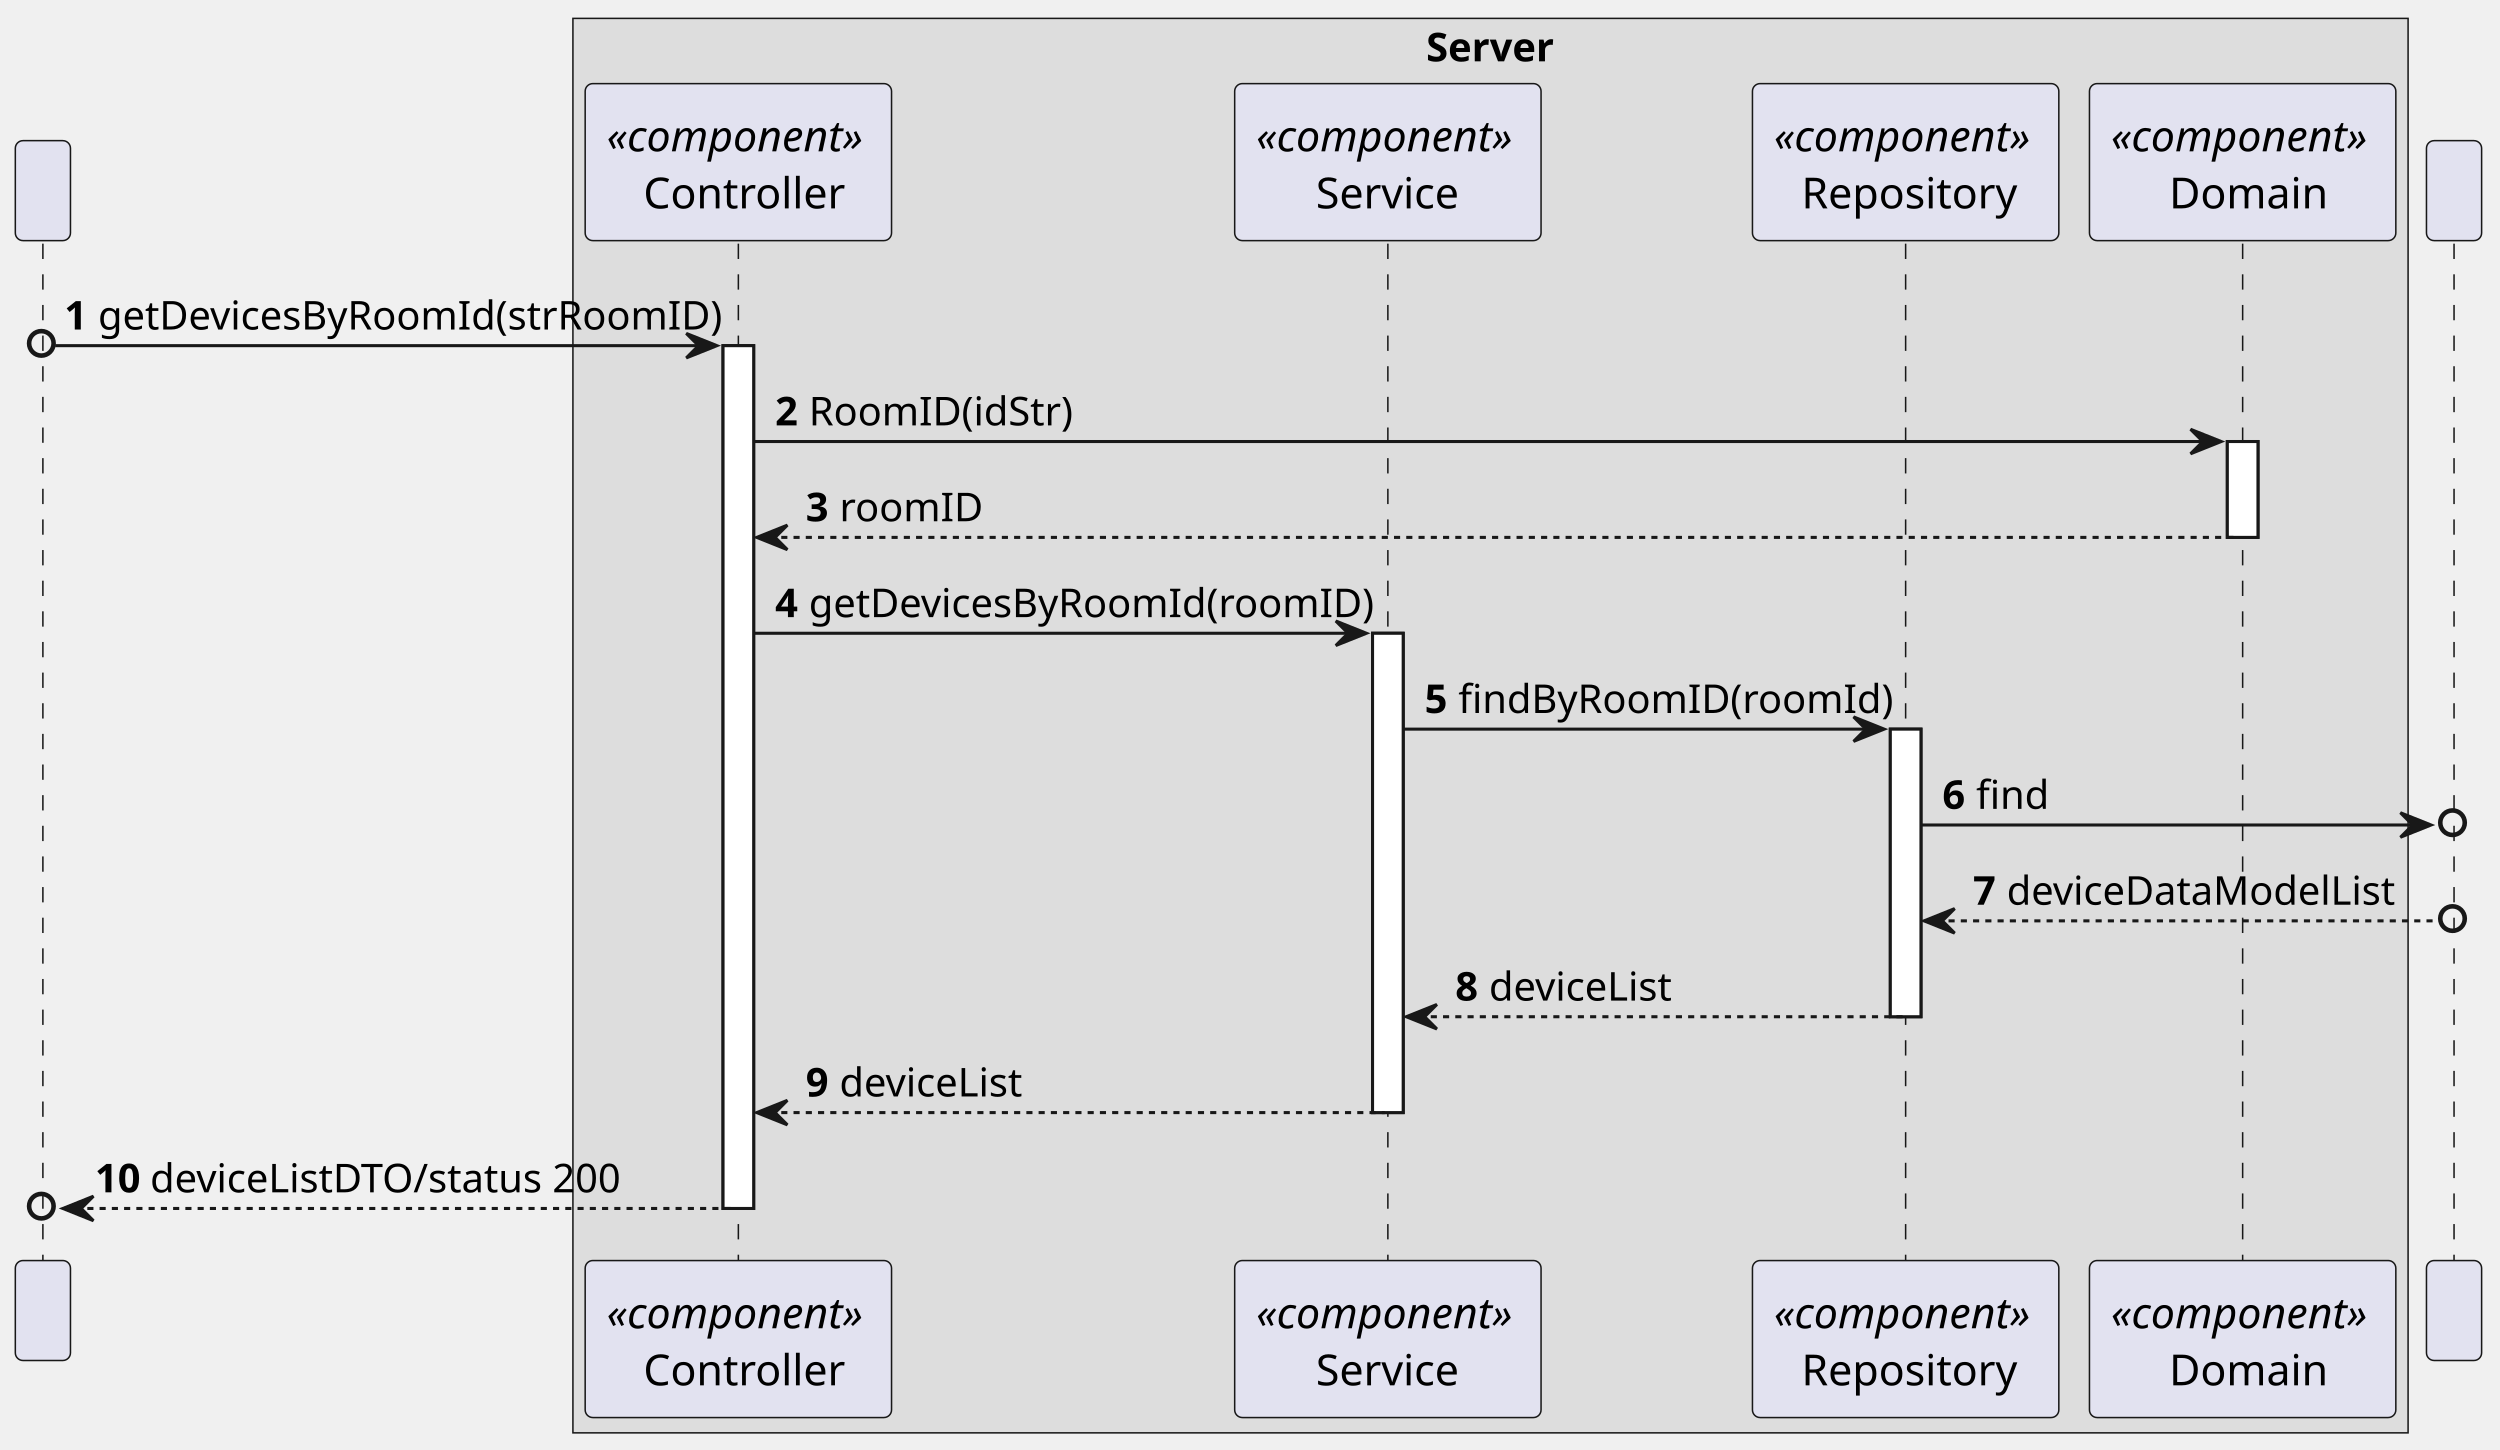
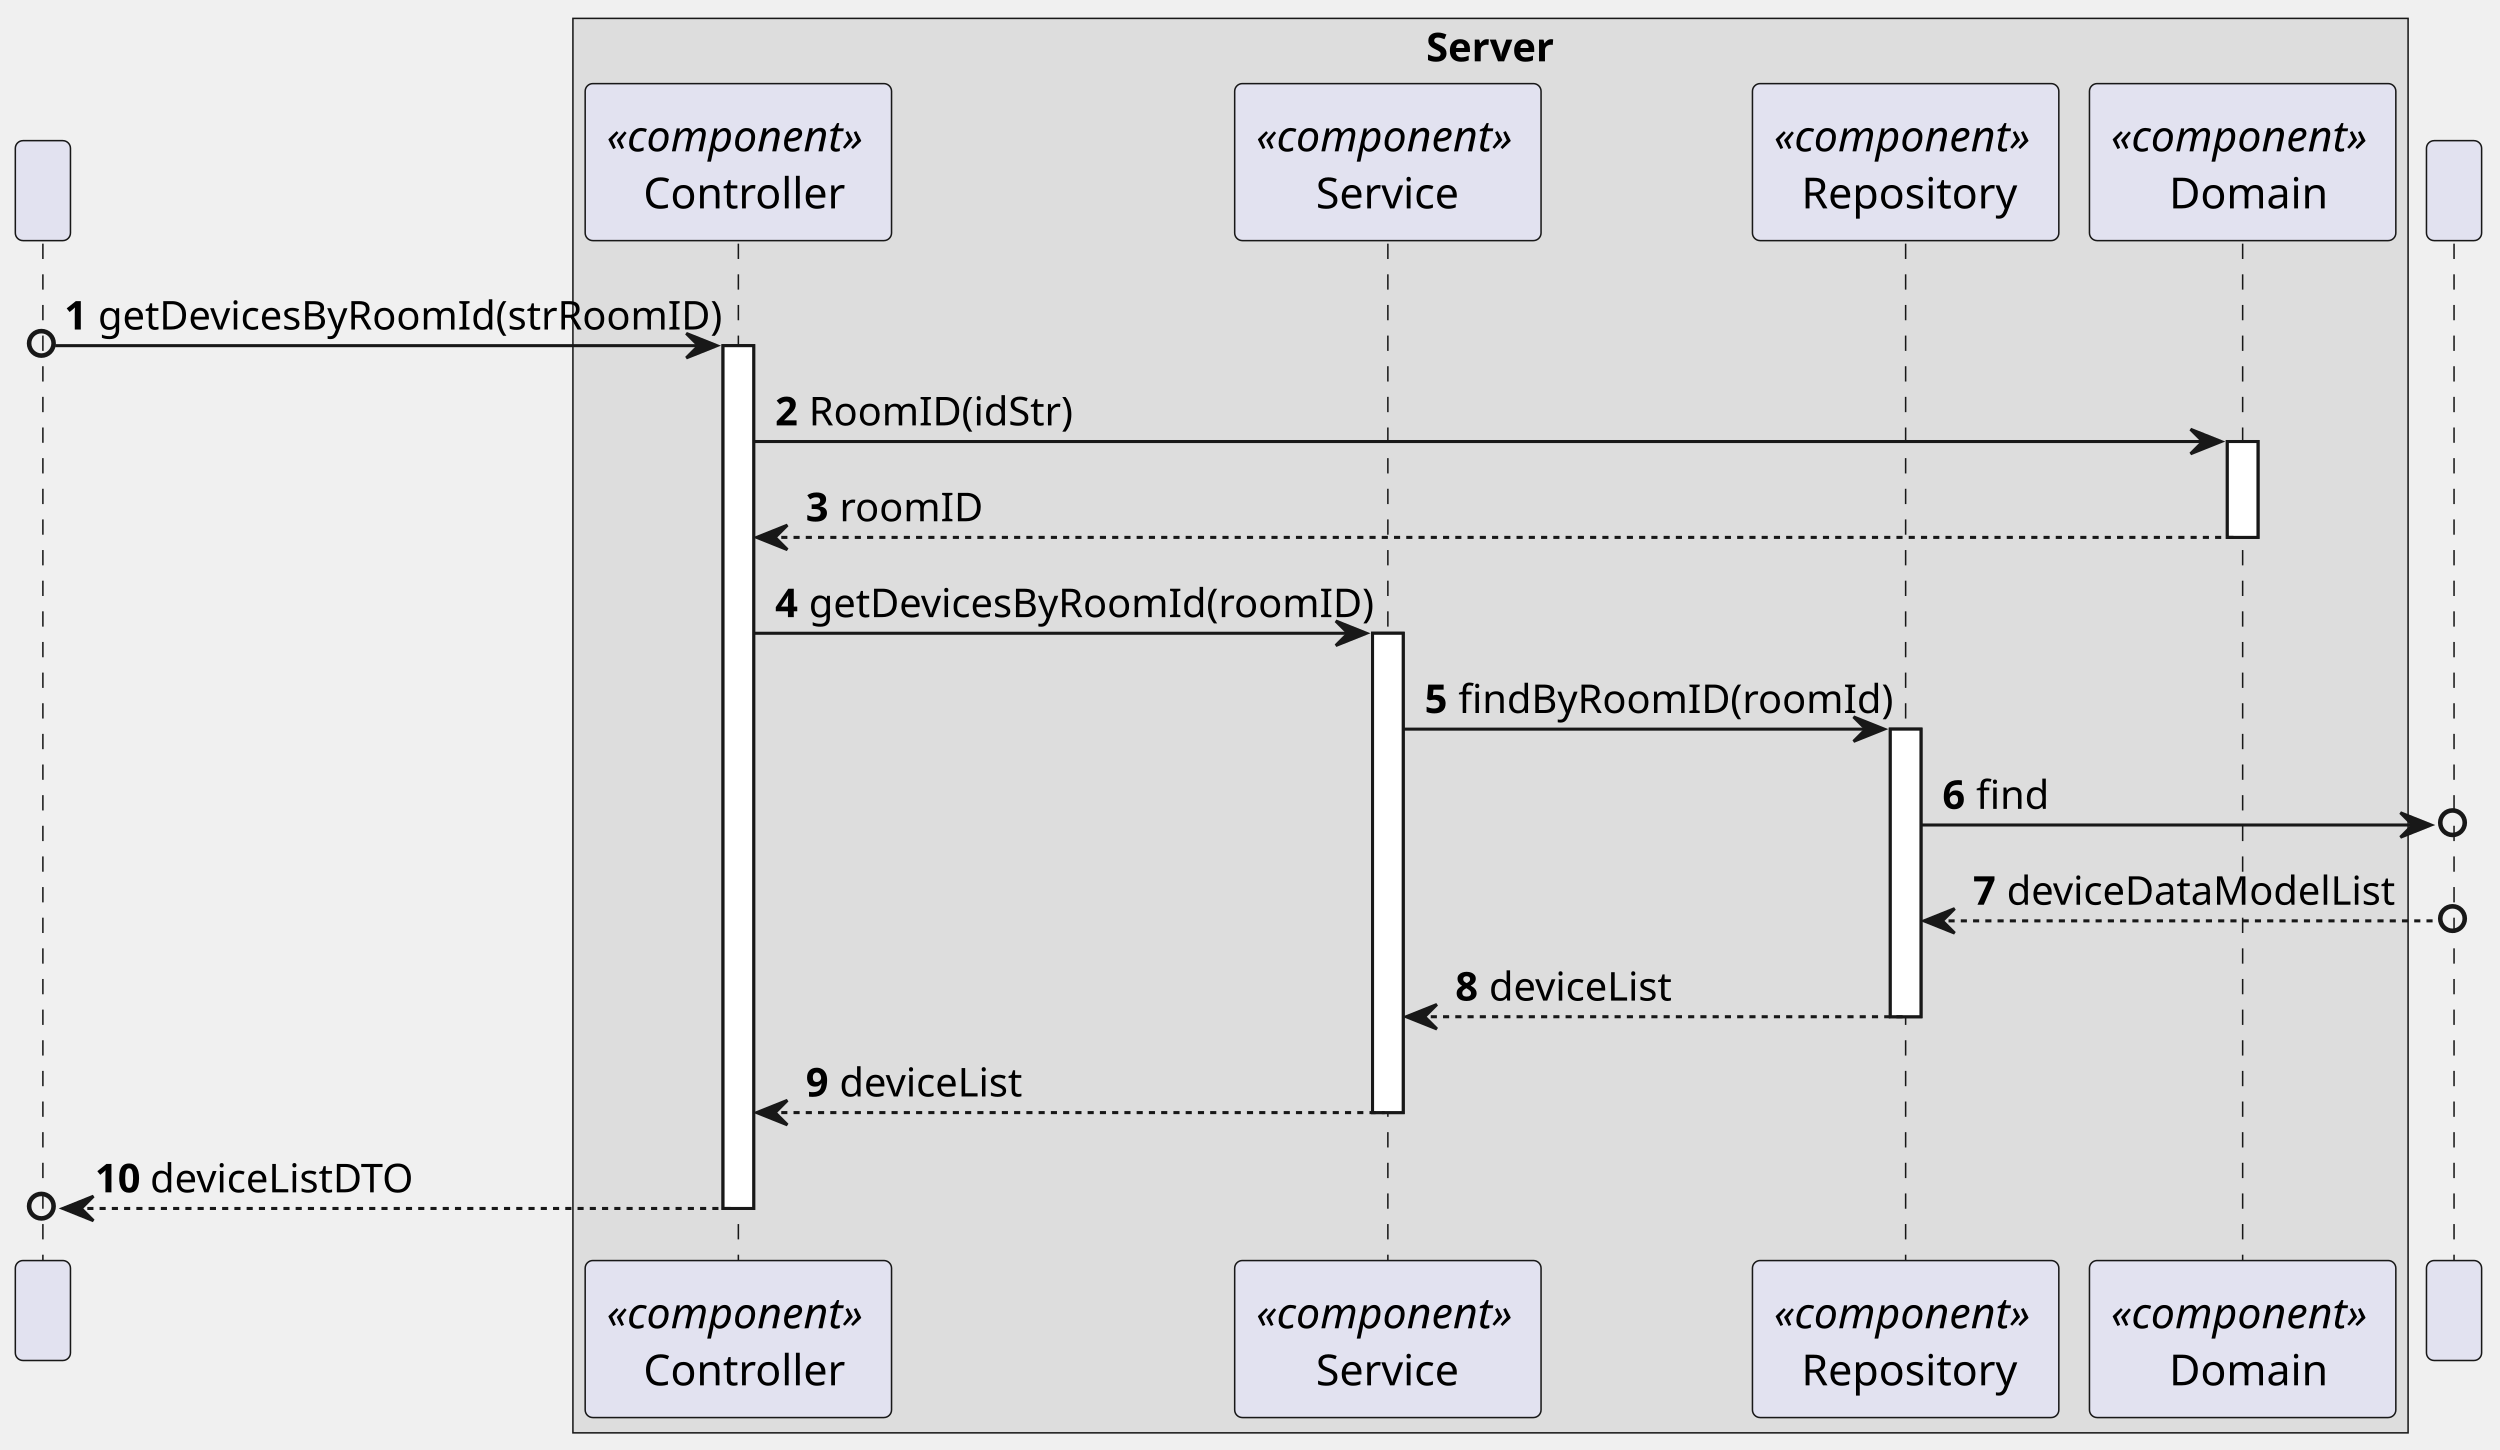
<svg xmlns="http://www.w3.org/2000/svg" contentStyleType="text/css" height="473px" preserveAspectRatio="none" style="width:816px;height:473px;background:#FFFFFF;" version="1.1" viewBox="0 0 816 473" width="816px" zoomAndPan="magnify">
  <defs />
  <g>
    <rect fill="#DDDDDD" height="461.685" style="stroke:#181818;stroke-width:0.5;" width="599" x="187" y="6" />
    <text fill="#000000" font-family="sans-serif" font-size="13" font-weight="bold" lengthAdjust="spacing" textLength="42" x="465.5" y="20.028">Server</text>
    <rect fill="#FFFFFF" height="281.619" style="stroke:#181818;stroke-width:1.0;" width="10" x="236" y="112.824" />
    <rect fill="#FFFFFF" height="156.455" style="stroke:#181818;stroke-width:1.0;" width="10" x="448" y="206.697" />
    <rect fill="#FFFFFF" height="93.873" style="stroke:#181818;stroke-width:1.0;" width="10" x="617" y="237.988" />
    <rect fill="#FFFFFF" height="31.291" style="stroke:#181818;stroke-width:1.0;" width="10" x="727" y="144.115" />
    <line style="stroke:#181818;stroke-width:0.5;stroke-dasharray:5.0,5.0;" x1="14" x2="14" y1="79.533" y2="412.443" />
    <line style="stroke:#181818;stroke-width:0.5;stroke-dasharray:5.0,5.0;" x1="241" x2="241" y1="79.533" y2="412.443" />
    <line style="stroke:#181818;stroke-width:0.5;stroke-dasharray:5.0,5.0;" x1="453" x2="453" y1="79.533" y2="412.443" />
    <line style="stroke:#181818;stroke-width:0.5;stroke-dasharray:5.0,5.0;" x1="622" x2="622" y1="79.533" y2="412.443" />
    <line style="stroke:#181818;stroke-width:0.5;stroke-dasharray:5.0,5.0;" x1="732" x2="732" y1="79.533" y2="412.443" />
    <line style="stroke:#181818;stroke-width:0.5;stroke-dasharray:5.0,5.0;" x1="801" x2="801" y1="79.533" y2="412.443" />
    <rect fill="#E2E2F0" height="32.621" rx="2.5" ry="2.5" style="stroke:#181818;stroke-width:0.5;" width="18" x="5" y="45.912" />
    <text fill="#000000" font-family="sans-serif" font-size="14" lengthAdjust="spacing" textLength="4" x="12" y="68.019"> </text>
    <rect fill="#E2E2F0" height="32.621" rx="2.5" ry="2.5" style="stroke:#181818;stroke-width:0.5;" width="18" x="5" y="411.443" />
    <text fill="#000000" font-family="sans-serif" font-size="14" lengthAdjust="spacing" textLength="4" x="12" y="433.551"> </text>
    <rect fill="#E2E2F0" height="51.242" rx="2.5" ry="2.5" style="stroke:#181818;stroke-width:0.5;" width="100" x="191" y="27.291" />
    <text fill="#000000" font-family="sans-serif" font-size="14" font-style="italic" lengthAdjust="spacing" textLength="86" x="198" y="49.398">«component»</text>
    <text fill="#000000" font-family="sans-serif" font-size="14" lengthAdjust="spacing" textLength="62" x="210" y="68.019">Controller</text>
    <rect fill="#E2E2F0" height="51.242" rx="2.5" ry="2.5" style="stroke:#181818;stroke-width:0.5;" width="100" x="191" y="411.443" />
    <text fill="#000000" font-family="sans-serif" font-size="14" font-style="italic" lengthAdjust="spacing" textLength="86" x="198" y="433.551">«component»</text>
    <text fill="#000000" font-family="sans-serif" font-size="14" lengthAdjust="spacing" textLength="62" x="210" y="452.172">Controller</text>
    <rect fill="#E2E2F0" height="51.242" rx="2.5" ry="2.5" style="stroke:#181818;stroke-width:0.5;" width="100" x="403" y="27.291" />
    <text fill="#000000" font-family="sans-serif" font-size="14" font-style="italic" lengthAdjust="spacing" textLength="86" x="410" y="49.398">«component»</text>
    <text fill="#000000" font-family="sans-serif" font-size="14" lengthAdjust="spacing" textLength="47" x="429.5" y="68.019">Service</text>
    <rect fill="#E2E2F0" height="51.242" rx="2.5" ry="2.5" style="stroke:#181818;stroke-width:0.5;" width="100" x="403" y="411.443" />
    <text fill="#000000" font-family="sans-serif" font-size="14" font-style="italic" lengthAdjust="spacing" textLength="86" x="410" y="433.551">«component»</text>
    <text fill="#000000" font-family="sans-serif" font-size="14" lengthAdjust="spacing" textLength="47" x="429.5" y="452.172">Service</text>
    <rect fill="#E2E2F0" height="51.242" rx="2.5" ry="2.5" style="stroke:#181818;stroke-width:0.5;" width="100" x="572" y="27.291" />
    <text fill="#000000" font-family="sans-serif" font-size="14" font-style="italic" lengthAdjust="spacing" textLength="86" x="579" y="49.398">«component»</text>
    <text fill="#000000" font-family="sans-serif" font-size="14" lengthAdjust="spacing" textLength="68" x="588" y="68.019">Repository</text>
    <rect fill="#E2E2F0" height="51.242" rx="2.5" ry="2.5" style="stroke:#181818;stroke-width:0.5;" width="100" x="572" y="411.443" />
    <text fill="#000000" font-family="sans-serif" font-size="14" font-style="italic" lengthAdjust="spacing" textLength="86" x="579" y="433.551">«component»</text>
    <text fill="#000000" font-family="sans-serif" font-size="14" lengthAdjust="spacing" textLength="68" x="588" y="452.172">Repository</text>
    <rect fill="#E2E2F0" height="51.242" rx="2.5" ry="2.5" style="stroke:#181818;stroke-width:0.5;" width="100" x="682" y="27.291" />
    <text fill="#000000" font-family="sans-serif" font-size="14" font-style="italic" lengthAdjust="spacing" textLength="86" x="689" y="49.398">«component»</text>
    <text fill="#000000" font-family="sans-serif" font-size="14" lengthAdjust="spacing" textLength="48" x="708" y="68.019">Domain</text>
    <rect fill="#E2E2F0" height="51.242" rx="2.5" ry="2.5" style="stroke:#181818;stroke-width:0.5;" width="100" x="682" y="411.443" />
    <text fill="#000000" font-family="sans-serif" font-size="14" font-style="italic" lengthAdjust="spacing" textLength="86" x="689" y="433.551">«component»</text>
    <text fill="#000000" font-family="sans-serif" font-size="14" lengthAdjust="spacing" textLength="48" x="708" y="452.172">Domain</text>
    <rect fill="#E2E2F0" height="32.621" rx="2.5" ry="2.5" style="stroke:#181818;stroke-width:0.5;" width="18" x="792" y="45.912" />
    <text fill="#000000" font-family="sans-serif" font-size="14" lengthAdjust="spacing" textLength="4" x="799" y="68.019"> </text>
    <rect fill="#E2E2F0" height="32.621" rx="2.5" ry="2.5" style="stroke:#181818;stroke-width:0.5;" width="18" x="792" y="411.443" />
    <text fill="#000000" font-family="sans-serif" font-size="14" lengthAdjust="spacing" textLength="4" x="799" y="433.551"> </text>
    <rect fill="#FFFFFF" height="281.619" style="stroke:#181818;stroke-width:1.0;" width="10" x="236" y="112.824" />
    <rect fill="#FFFFFF" height="156.455" style="stroke:#181818;stroke-width:1.0;" width="10" x="448" y="206.697" />
    <rect fill="#FFFFFF" height="93.873" style="stroke:#181818;stroke-width:1.0;" width="10" x="617" y="237.988" />
    <rect fill="#FFFFFF" height="31.291" style="stroke:#181818;stroke-width:1.0;" width="10" x="727" y="144.115" />
    <ellipse cx="13.5" cy="112.074" fill="none" rx="4" ry="4" style="stroke:#181818;stroke-width:1.5;" />
    <polygon fill="#181818" points="224,108.824,234,112.824,224,116.824,228,112.824" style="stroke:#181818;stroke-width:1.0;" />
    <line style="stroke:#181818;stroke-width:1.0;" x1="18" x2="230" y1="112.824" y2="112.824" />
    <text fill="#000000" font-family="sans-serif" font-size="13" font-weight="bold" lengthAdjust="spacing" textLength="7" x="21" y="107.561">1</text>
    <text fill="#000000" font-family="sans-serif" font-size="13" lengthAdjust="spacing" textLength="192" x="32" y="107.561">getDevicesByRoomId(strRoomID)</text>
    <polygon fill="#181818" points="715,140.115,725,144.115,715,148.115,719,144.115" style="stroke:#181818;stroke-width:1.0;" />
    <line style="stroke:#181818;stroke-width:1.0;" x1="246" x2="721" y1="144.115" y2="144.115" />
    <text fill="#000000" font-family="sans-serif" font-size="13" font-weight="bold" lengthAdjust="spacing" textLength="7" x="253" y="138.852">2</text>
    <text fill="#000000" font-family="sans-serif" font-size="13" lengthAdjust="spacing" textLength="81" x="264" y="138.852">RoomID(idStr)</text>
    <polygon fill="#181818" points="257,171.406,247,175.406,257,179.406,253,175.406" style="stroke:#181818;stroke-width:1.0;" />
    <line style="stroke:#181818;stroke-width:1.0;stroke-dasharray:2.0,2.0;" x1="251" x2="731" y1="175.406" y2="175.406" />
    <text fill="#000000" font-family="sans-serif" font-size="13" font-weight="bold" lengthAdjust="spacing" textLength="7" x="263" y="170.144">3</text>
    <text fill="#000000" font-family="sans-serif" font-size="13" lengthAdjust="spacing" textLength="41" x="274" y="170.144">roomID</text>
    <polygon fill="#181818" points="436,202.697,446,206.697,436,210.697,440,206.697" style="stroke:#181818;stroke-width:1.0;" />
    <line style="stroke:#181818;stroke-width:1.0;" x1="246" x2="442" y1="206.697" y2="206.697" />
    <text fill="#000000" font-family="sans-serif" font-size="13" font-weight="bold" lengthAdjust="spacing" textLength="7" x="253" y="201.435">4</text>
    <text fill="#000000" font-family="sans-serif" font-size="13" lengthAdjust="spacing" textLength="172" x="264" y="201.435">getDevicesByRoomId(roomID)</text>
    <polygon fill="#181818" points="605,233.988,615,237.988,605,241.988,609,237.988" style="stroke:#181818;stroke-width:1.0;" />
    <line style="stroke:#181818;stroke-width:1.0;" x1="458" x2="611" y1="237.988" y2="237.988" />
    <text fill="#000000" font-family="sans-serif" font-size="13" font-weight="bold" lengthAdjust="spacing" textLength="7" x="465" y="232.726">5</text>
    <text fill="#000000" font-family="sans-serif" font-size="13" lengthAdjust="spacing" textLength="129" x="476" y="232.726">findByRoomID(roomId)</text>
    <ellipse cx="800.5" cy="268.529" fill="none" rx="4" ry="4" style="stroke:#181818;stroke-width:1.5;" />
    <polygon fill="#181818" points="783.5,265.279,793.5,269.279,783.5,273.279,787.5,269.279" style="stroke:#181818;stroke-width:1.0;" />
    <line style="stroke:#181818;stroke-width:1.0;" x1="627" x2="789.5" y1="269.279" y2="269.279" />
    <text fill="#000000" font-family="sans-serif" font-size="13" font-weight="bold" lengthAdjust="spacing" textLength="7" x="634" y="264.017">6</text>
    <text fill="#000000" font-family="sans-serif" font-size="13" lengthAdjust="spacing" textLength="20" x="645" y="264.017">find</text>
    <polygon fill="#181818" points="638,296.57,628,300.57,638,304.57,634,300.57" style="stroke:#181818;stroke-width:1.0;" />
    <ellipse cx="800.5" cy="299.82" fill="none" rx="4" ry="4" style="stroke:#181818;stroke-width:1.5;" />
    <line style="stroke:#181818;stroke-width:1.0;stroke-dasharray:2.0,2.0;" x1="632" x2="796" y1="300.57" y2="300.57" />
    <text fill="#000000" font-family="sans-serif" font-size="13" font-weight="bold" lengthAdjust="spacing" textLength="7" x="644" y="295.308">7</text>
    <text fill="#000000" font-family="sans-serif" font-size="13" lengthAdjust="spacing" textLength="119" x="655" y="295.308">deviceDataModelList</text>
    <polygon fill="#181818" points="469,327.861,459,331.861,469,335.861,465,331.861" style="stroke:#181818;stroke-width:1.0;" />
    <line style="stroke:#181818;stroke-width:1.0;stroke-dasharray:2.0,2.0;" x1="463" x2="621" y1="331.861" y2="331.861" />
    <text fill="#000000" font-family="sans-serif" font-size="13" font-weight="bold" lengthAdjust="spacing" textLength="7" x="475" y="326.599">8</text>
    <text fill="#000000" font-family="sans-serif" font-size="13" lengthAdjust="spacing" textLength="57" x="486" y="326.599">deviceList</text>
    <polygon fill="#181818" points="257,359.152,247,363.152,257,367.152,253,363.152" style="stroke:#181818;stroke-width:1.0;" />
    <line style="stroke:#181818;stroke-width:1.0;stroke-dasharray:2.0,2.0;" x1="251" x2="452" y1="363.152" y2="363.152" />
    <text fill="#000000" font-family="sans-serif" font-size="13" font-weight="bold" lengthAdjust="spacing" textLength="7" x="263" y="357.89">9</text>
    <text fill="#000000" font-family="sans-serif" font-size="13" lengthAdjust="spacing" textLength="57" x="274" y="357.89">deviceList</text>
    <ellipse cx="13.5" cy="393.693" fill="none" rx="4" ry="4" style="stroke:#181818;stroke-width:1.5;" />
    <polygon fill="#181818" points="30.5,390.443,20.5,394.443,30.5,398.443,26.5,394.443" style="stroke:#181818;stroke-width:1.0;" />
    <line style="stroke:#181818;stroke-width:1.0;stroke-dasharray:2.0,2.0;" x1="28.5" x2="240" y1="394.443" y2="394.443" />
    <text fill="#000000" font-family="sans-serif" font-size="13" font-weight="bold" lengthAdjust="spacing" textLength="14" x="31" y="389.181">10</text>
-     <text fill="#000000" font-family="sans-serif" font-size="13" lengthAdjust="spacing" textLength="148" x="49" y="389.181">deviceListDTO/status 200</text>
+     <text fill="#000000" font-family="sans-serif" font-size="13" lengthAdjust="spacing" textLength="83" x="49" y="389.181">deviceListDTO</text>
  </g>
</svg>
